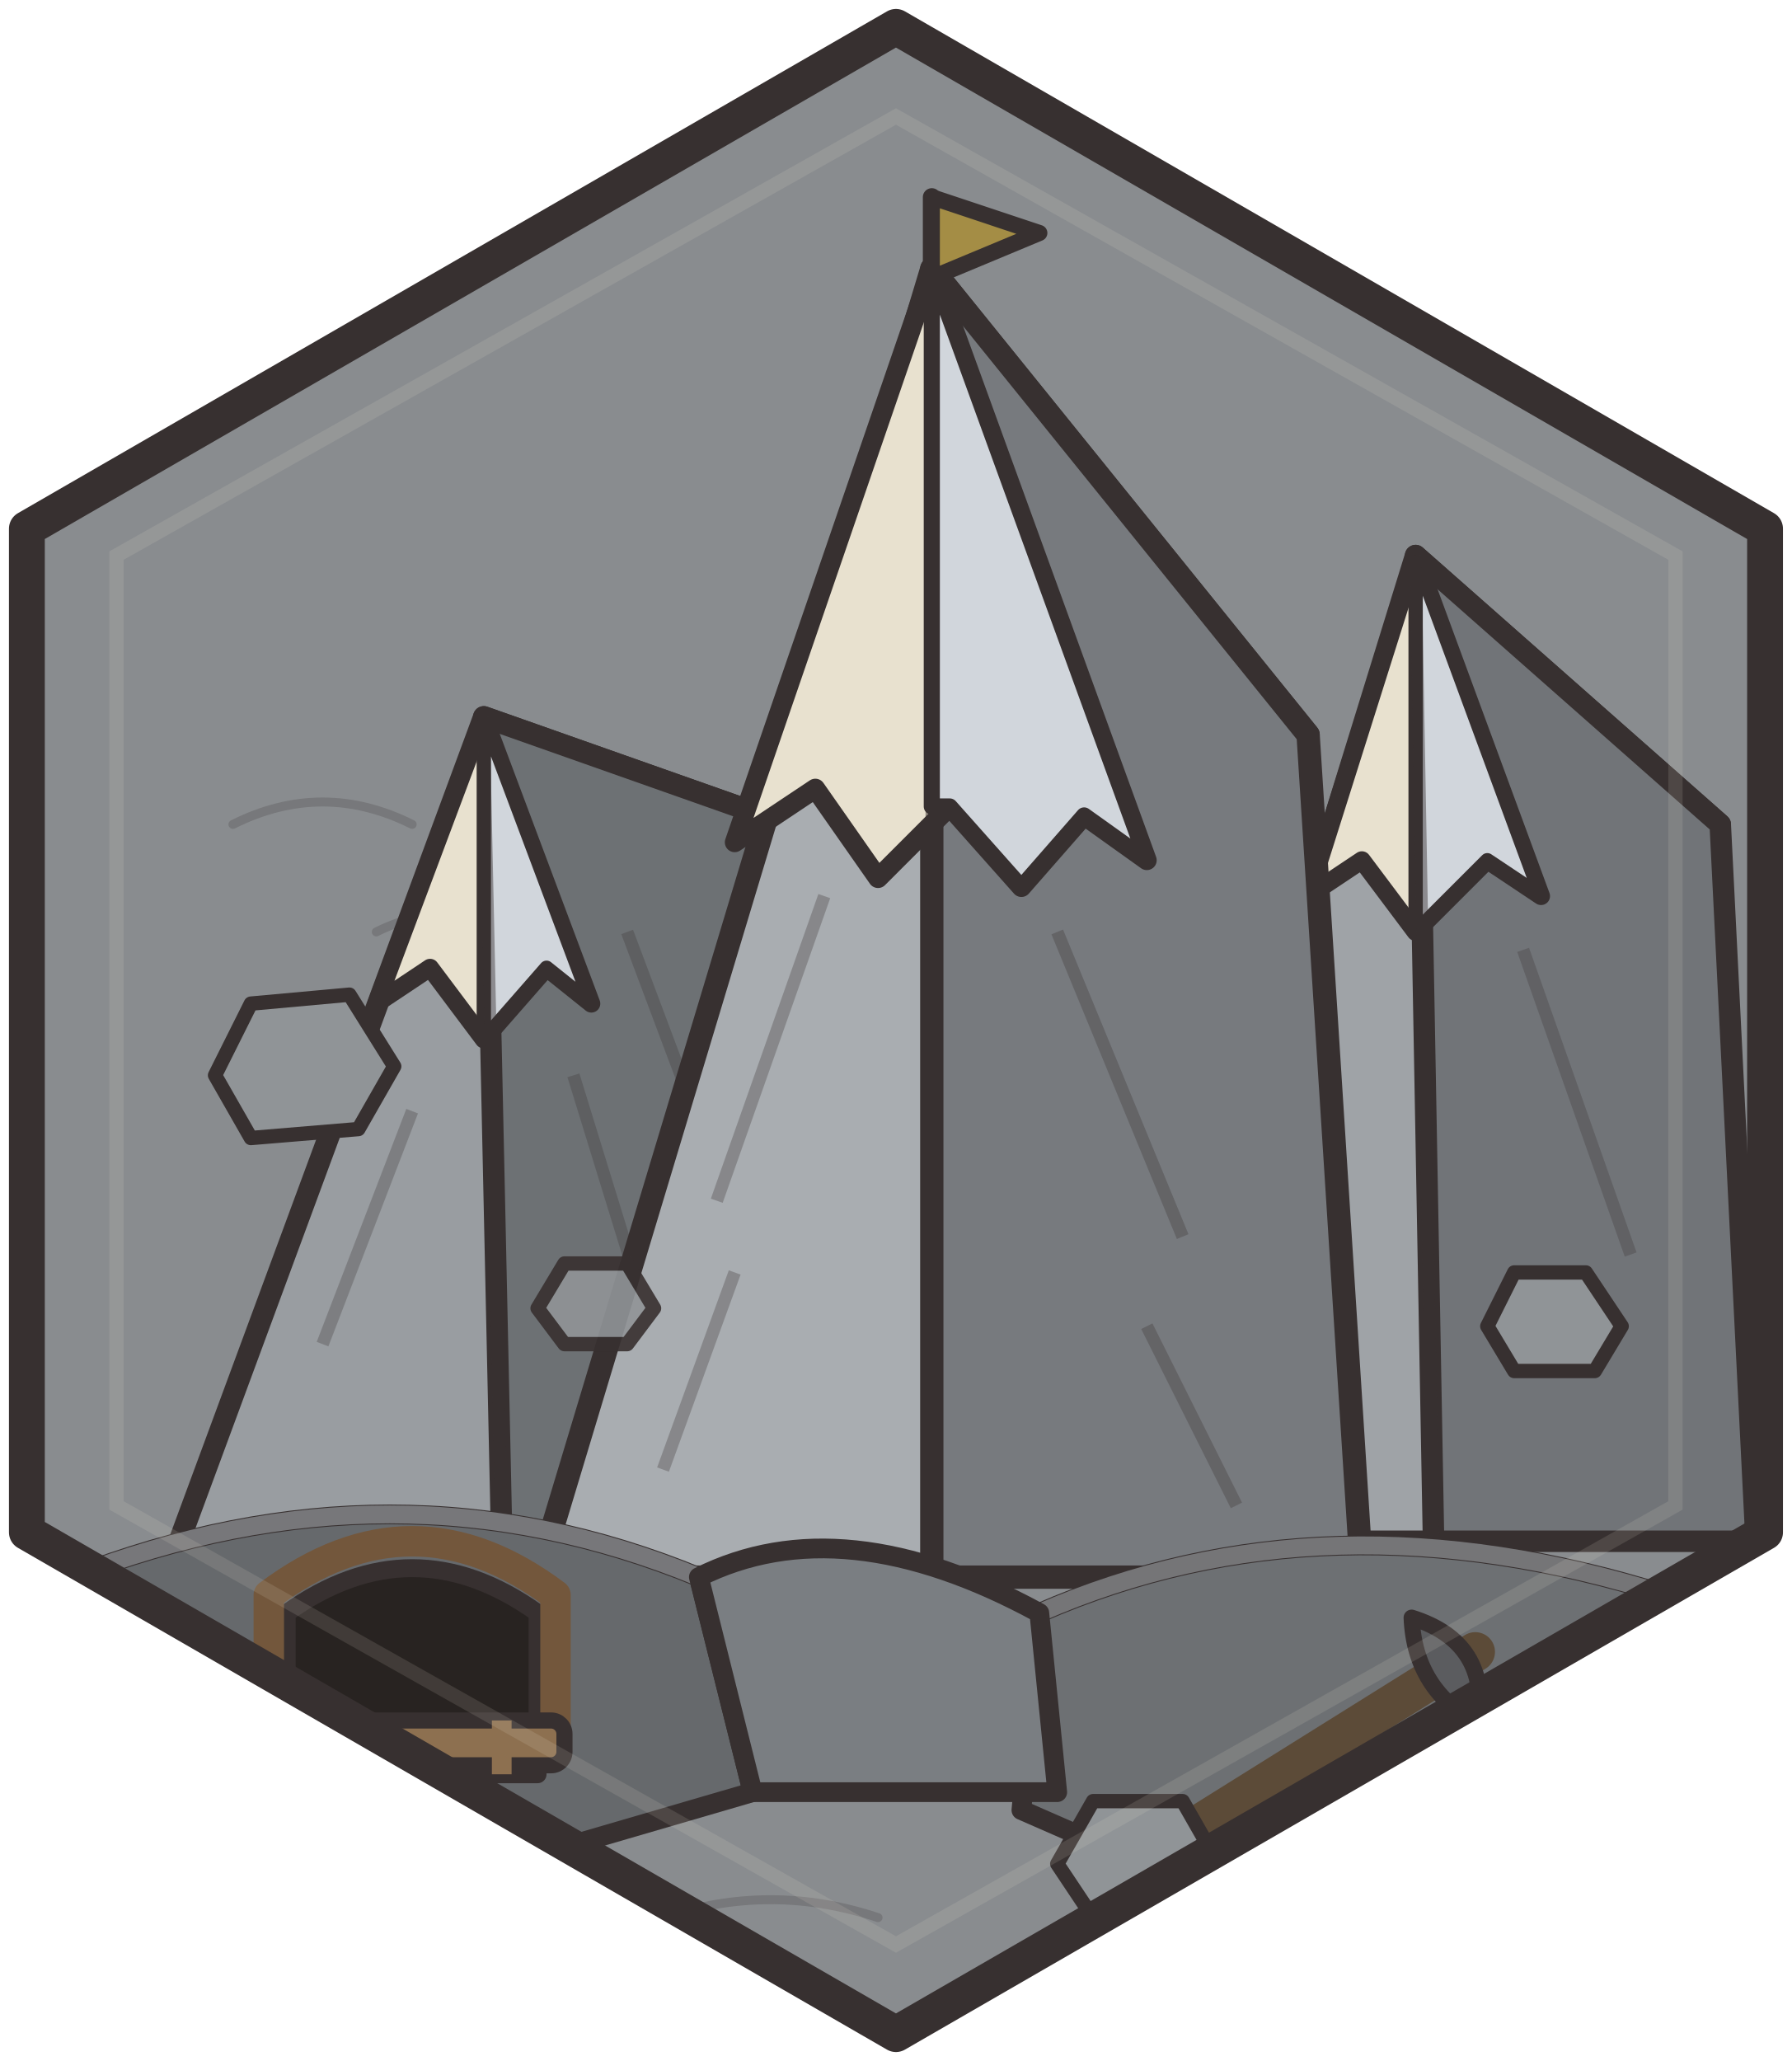
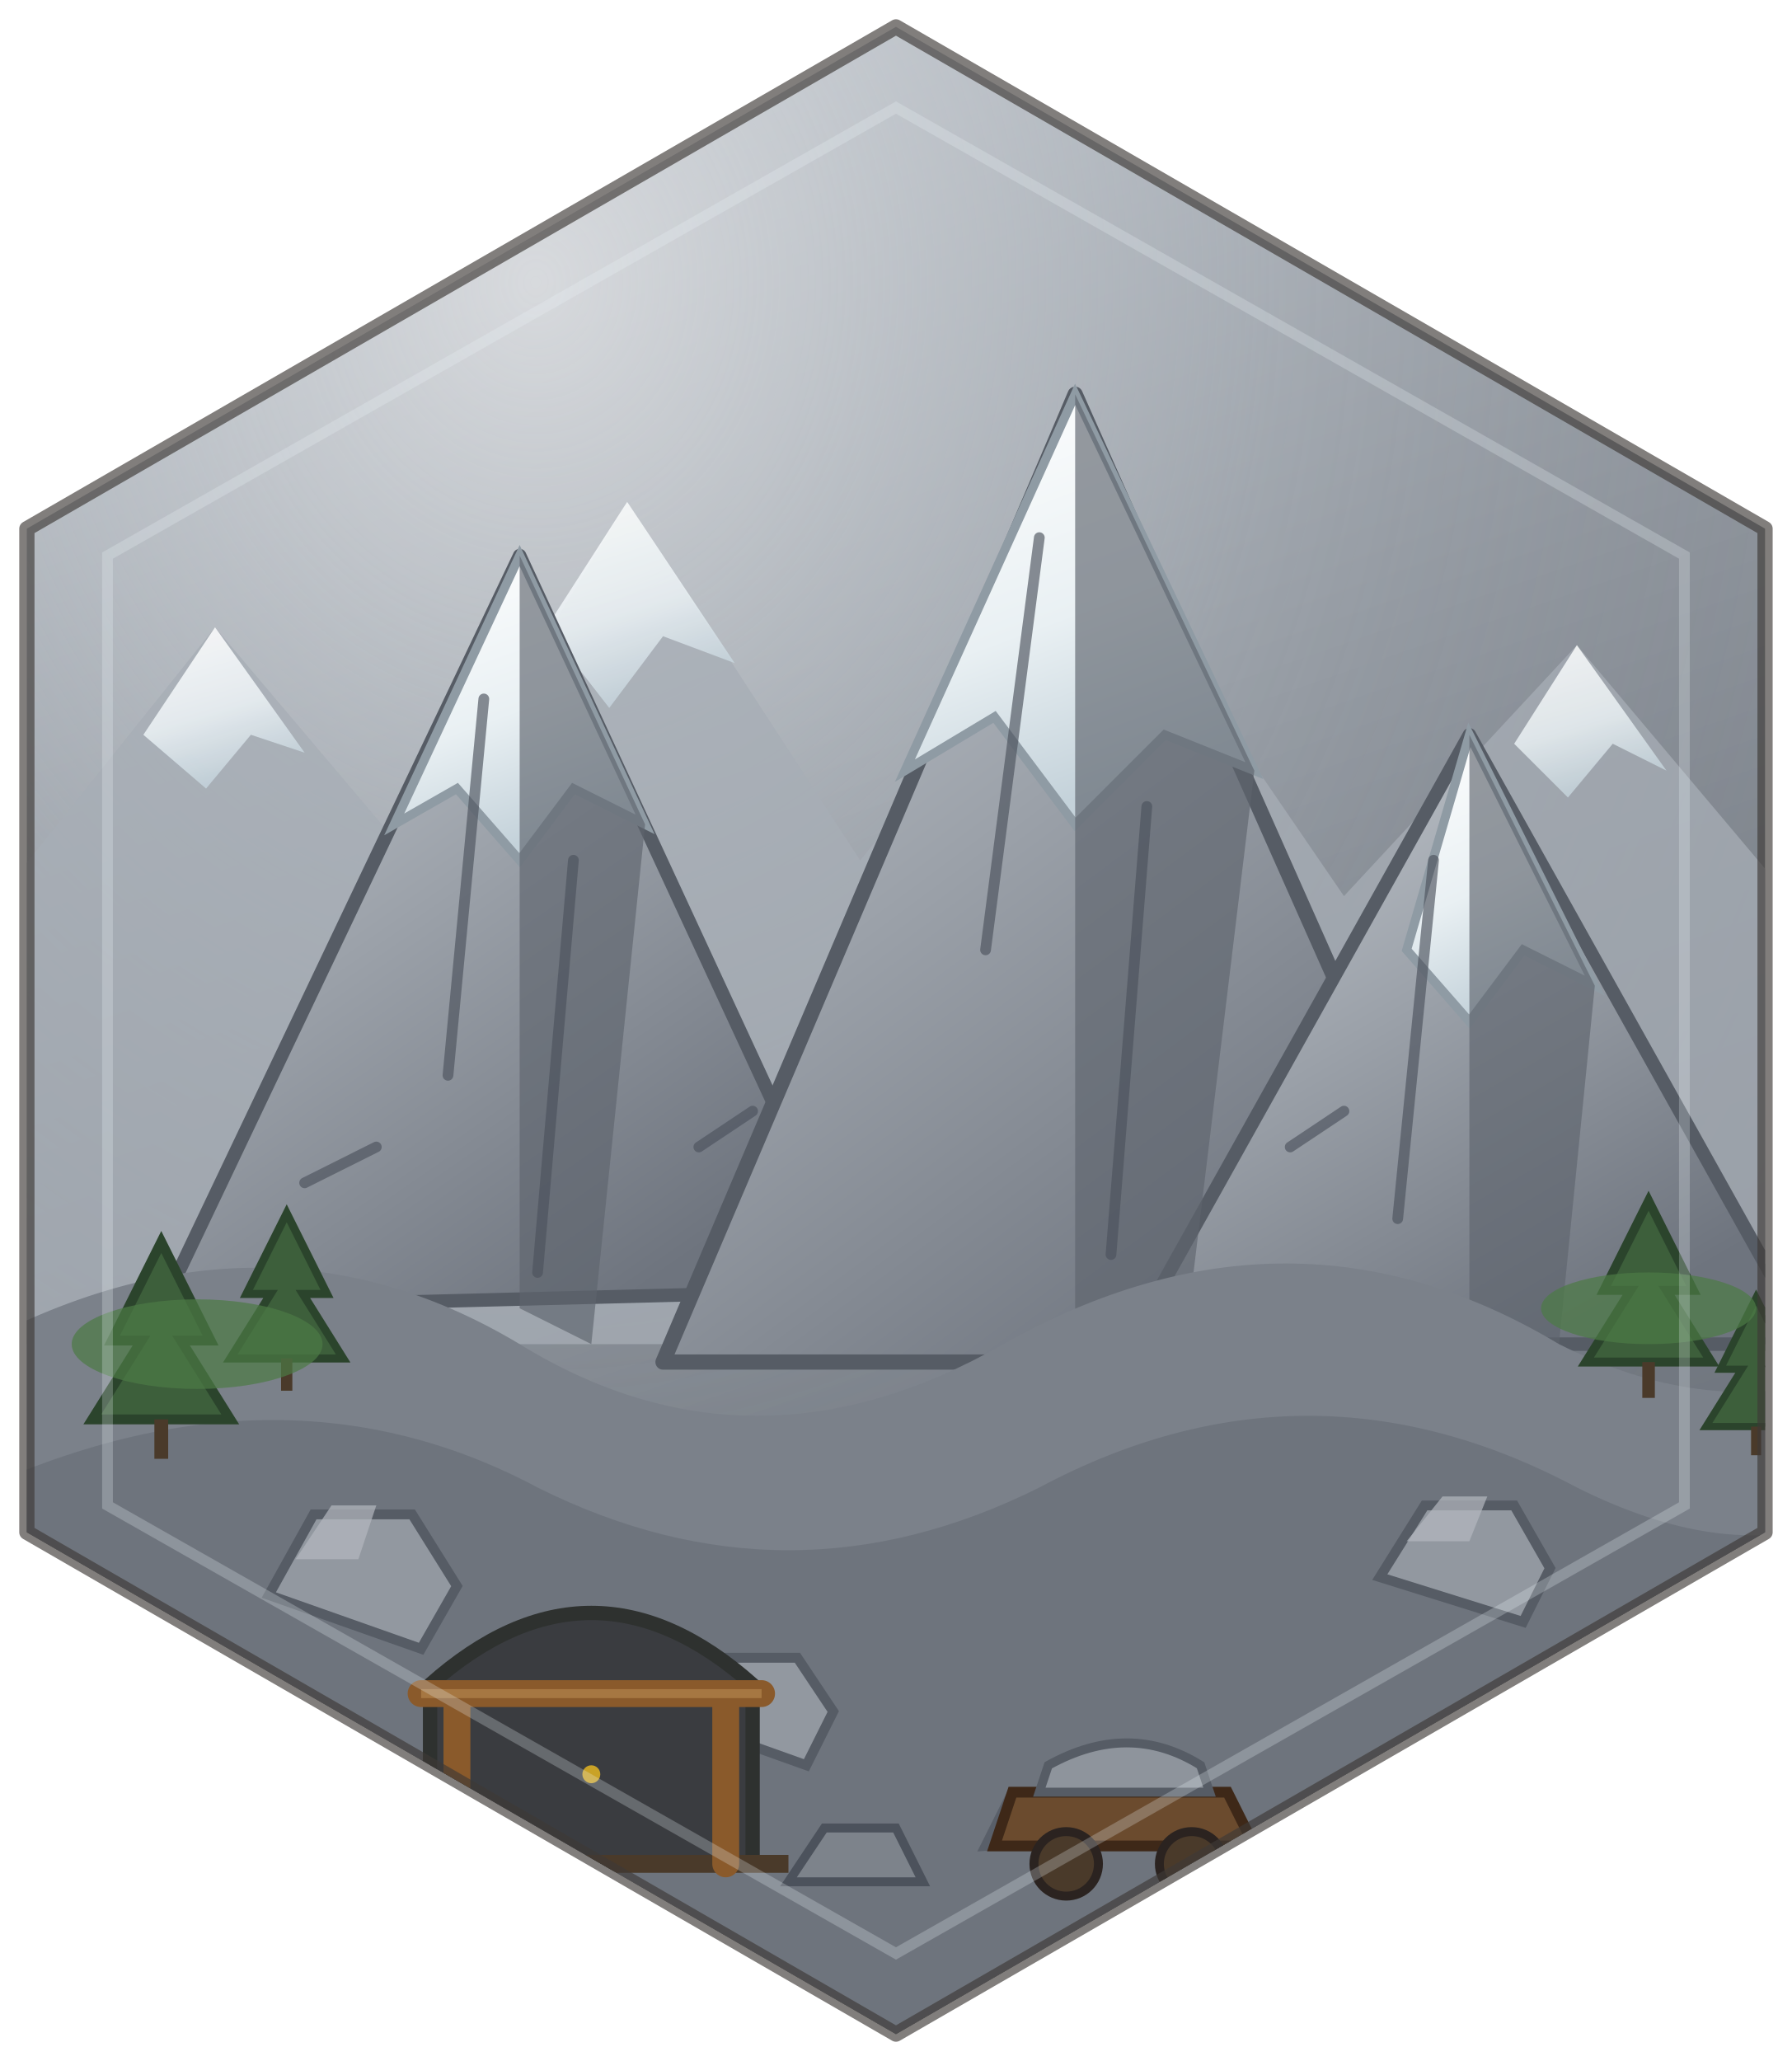
<svg xmlns="http://www.w3.org/2000/svg" viewBox="0 0 200 230">
  <defs>
    <clipPath id="hex">
      <path d="M100 3 L197 59 L197 171 L100 227 L3 171 L3 59 Z" />
    </clipPath>
+     <linearGradient id="stone" x1="0" y1="0" x2="0.3" y2="1">
+       <stop offset="0" stop-color="#B9BEC5" />
+       <stop offset=".5" stop-color="#8E949C" />
+       <stop offset="1" stop-color="#686E77" />
+     </linearGradient>
+     <radialGradient id="sun" cx="30%" cy="14%" r="82%">
+       <stop offset="0" stop-color="#FFFFFF" stop-opacity=".55" />
+       <stop offset=".5" stop-color="#DCE4EA" stop-opacity=".16" />
+       <stop offset="1" stop-color="#3E444D" stop-opacity="0" />
+     </radialGradient>
+     <linearGradient id="peak" x1="0" y1="0" x2="0.65" y2="1">
+       <stop offset="0" stop-color="#C7CCD2" />
+       <stop offset=".5" stop-color="#9BA1A9" />
+       <stop offset="1" stop-color="#6E747E" />
+     </linearGradient>
+     <linearGradient id="snow" x1="0" y1="0" x2="0.3" y2="1">
+       <stop offset="0" stop-color="#FFFFFF" />
+       <stop offset=".6" stop-color="#E9F0F3" />
+       <stop offset="1" stop-color="#C4D2DA" />
+     </linearGradient>
+     <g id="pine-small">
+       <path d="M0 -14 L5 -4 L2 -4 L7 4 L-7 4 L-2 -4 L-5 -4 Z" fill="#3D5F3B" stroke="#2B442C" stroke-width="1" />
+       <path d="M0 4 v4" stroke="#4A3A2A" stroke-width="1.4" />
+     </g>
  </defs>
  <g clip-path="url(#hex)">
-     <rect width="200" height="230" fill="#898C8F" />
-     <g stroke="#373030" fill="none" opacity=".22" stroke-linecap="round">
-       <path d="M26 92 q10 -5 20 0 M42 104 q8 -4 16 0 M140 104 q10 -5 20 0" />
-       <path d="M16 186 q12 -4 24 0 M150 196 q12 -4 24 0 M74 214 q12 -4 24 0" />
+     <rect width="200" height="230" fill="url(#stone)" />
+     <rect width="200" height="230" fill="url(#sun)" />
+     <path d="M-8 110 L24 70 L46 96 L70 56 L96 96 L124 62 L150 100 L176 72 L208 110 V150 H-8 Z" fill="#A7ADB5" opacity=".75" />
+     <g fill="url(#snow)">
+       <path d="M24 70 L34 84 L28 82 L23 88 L16 82 Z" opacity=".9" />
+       <path d="M70 56 L82 74 L74 71 L68 79 L61 70 Z" opacity=".9" />
+       <path d="M124 62 L136 80 L128 77 L122 85 L115 76 Z" opacity=".9" />
+       <path d="M176 72 L186 86 L180 83 L175 89 L169 83 Z" opacity=".85" />
    </g>
-     <g stroke="#373030" stroke-linejoin="round">
-       <path d="M54 80 L20 172 L56 172 L88 92 Z" fill="#999DA1" stroke-width="2.4" />
-       <path d="M54 80 L88 92 L92 172 L56 172 Z" fill="#6D7174" stroke-width="2.4" />
-       <path d="M54 80 L42 112 L48 108 L54 116 L61 108 L66 112 Z" fill="#E8E1CF" stroke-width="2" />
-       <path d="M54 80 L66 112 L61 108 L54 116 L54 80 Z" fill="#D1D6DC" stroke-width="1.6" />
-       <path d="M54 80 L56 172" stroke-width="1.3" opacity=".45" />
-       <path d="M64 120 l8 26 M70 104 l12 32 M46 124 l-10 26" stroke-width="1.4" opacity=".28" fill="none" />
+     <g stroke="#565C65" stroke-linejoin="round">
+       <path d="M18 146 L58 62 L96 144 Z" fill="url(#peak)" stroke-width="1.5" />
+       <path d="M74 152 L120 44 L168 152 Z" fill="url(#peak)" stroke-width="1.7" />
+       <path d="M126 150 L164 82 L202 150 Z" fill="url(#peak)" stroke-width="1.5" />
    </g>
-     <g stroke="#373030" stroke-linejoin="round">
-       <path d="M158 62 L124 172 L160 172 L192 92 Z" fill="#9FA3A7" stroke-width="2.4" />
-       <path d="M158 62 L192 92 L196 172 L160 172 Z" fill="#717478" stroke-width="2.4" />
-       <path d="M158 62 L146 100 L152 96 L158 104 L166 96 L172 100 Z" fill="#E8E1CF" stroke-width="2" />
-       <path d="M158 62 L172 100 L166 96 L158 104 L158 62 Z" fill="#D1D6DC" stroke-width="1.6" />
-       <path d="M158 62 L160 172" stroke-width="1.3" opacity=".45" />
-       <path d="M146 110 l-12 34 M170 106 l12 34" stroke-width="1.4" opacity=".28" fill="none" />
+     <g fill="url(#snow)" stroke="#8F9BA4" stroke-width="1">
+       <path d="M58 62 L72 92 L64 88 L58 96 L51 88 L44 92 Z" />
+       <path d="M120 44 L140 86 L130 82 L120 92 L111 80 L101 86 Z" />
+       <path d="M164 82 L178 110 L170 106 L164 114 L157 106 Z" />
    </g>
-     <g stroke="#373030" stroke-linejoin="round">
-       <path d="M104 30 L60 176 L104 176 L146 82 Z" fill="#A9ADB1" stroke-width="2.6" />
-       <path d="M104 30 L146 82 L152 176 L104 176 Z" fill="#777A7E" stroke-width="2.6" />
-       <path d="M104 30 L82 94 L91 88 L98 98 L106 90 L114 99 L121 91 L128 96 Z" fill="#E8E1CF" stroke-width="2.2" />
-       <path d="M104 30 L128 96 L121 91 L114 99 L106 90 L104 90 Z" fill="#D1D6DC" stroke-width="1.8" />
-       <path d="M104 30 L104 176" stroke="#373030" stroke-width="1.4" opacity=".5" />
-       <path d="M92 100 l-12 34 M118 104 l14 34 M82 142 l-8 22 M128 148 l10 20" stroke="#373030" stroke-width="1.4" opacity=".3" fill="none" />
-       <path d="M104 30 v-8" stroke-width="2" stroke-linecap="round" />
+     <g fill="#5E646D" opacity=".65">
+       <path d="M58 62 L72 92 L66 150 L58 146 Z" />
+       <path d="M120 44 L140 86 L132 152 L120 148 Z" />
+       <path d="M164 82 L178 110 L174 150 L164 146 Z" />
    </g>
-     <path d="M104 22 l12 4 l-12 5 Z" fill="#A48D45" stroke="#373030" stroke-width="1.8" stroke-linejoin="round" />
-     <g stroke="#373030" stroke-linejoin="round">
-       <path d="M8 176 Q44 162 78 176 L84 200 L36 214 L8 202 Z" fill="#66696C" stroke-width="2.2" />
-       <path d="M8 176 Q44 162 78 176" fill="none" stroke="#999DA1" stroke-width="2" opacity=".65" />
-       <path d="M116 180 Q148 166 186 178 L194 204 L146 216 L114 202 Z" fill="#6D7073" stroke-width="2.2" />
-       <path d="M116 180 Q148 166 186 178" fill="none" stroke="#9FA3A7" stroke-width="2" opacity=".6" />
-       <path d="M78 176 Q94 168 116 180 L118 200 L84 200 Z" fill="#7A7E82" stroke-width="2.2" />
+     <g fill="none" stroke="#4C525C" stroke-width="1.2" opacity=".65" stroke-linecap="round">
+       <path d="M54 78 L50 120 M64 96 L60 142 M116 60 L110 106 M128 90 L124 140 M160 96 L156 136" />
+       <path d="M34 132 L42 128 M78 128 L84 124 M144 128 L150 124" />
    </g>
-     <g transform="translate(46 186)" stroke="#373030" stroke-linejoin="round">
-       <path d="M-14 12 v-18 q14 -10 28 0 v18 Z" fill="#282321" stroke-width="2" />
-       <path d="M-16 10 v-18 q16 -12 32 0 v18" fill="none" stroke="#73573C" stroke-width="3.4" />
-       <rect x="-17" y="6" width="34" height="5" rx="1.5" fill="#8D7050" stroke-width="1.8" />
-       <path d="M-10 12 v-6 M10 12 v-6" stroke="#8D7050" stroke-width="2.2" />
-       <path d="M-8 18 l4 -3 M0 20 l4 -3 M8 18 l4 -3" stroke="#373030" stroke-width="1.4" opacity=".5" fill="none" />
+     <path d="M-6 152 Q28 132 58 150 Q84 166 112 150 Q144 132 174 150 Q190 158 204 154 V230 H-6 Z" fill="#7B818A" />
+     <path d="M-6 168 Q30 150 60 166 Q88 180 116 166 Q146 150 176 166 Q192 174 204 170 V230 H-6 Z" fill="#6E747D" />
+     <g fill="#9298A0" stroke="#565C65" stroke-width="1.1">
+       <path d="M30 178 l5 -9 l11 0 l5 8 l-4 7 Z" />
+       <path d="M76 192 l4 -7 l9 0 l4 6 l-3 6 Z" />
+       <path d="M154 176 l5 -8 l10 0 l4 7 l-3 6 Z" />
+       <path d="M110 206 l3 -6 l8 0 l3 5 Z" opacity=".85" />
    </g>
-     <g transform="translate(146 196) rotate(-32)" stroke="#373030" stroke-linejoin="round">
-       <path d="M-20 0 H22" stroke="#5C4B38" stroke-width="4.4" stroke-linecap="round" />
-       <path d="M18 -7 q6 7 0 14 q-4 -7 0 -14 Z" fill="#5B5C5F" stroke-width="1.8" />
-       <path d="M-22 0 q-4 0 -4 -5 q6 1 8 3" fill="#5B5C5F" stroke-width="1.8" />
+     <g fill="#B3B8BF" opacity=".7">
+       <path d="M33 174 l4 -6 l5 0 l-2 6 Z" />
+       <path d="M157 172 l4 -5 l5 0 l-2 5 Z" />
    </g>
-     <g fill="#909497" stroke="#373030" stroke-width="1.6" stroke-linejoin="round">
-       <path d="M24 120 l4 -8 l11 -1 l5 8 l-4 7 l-12 1 Z" />
-       <path d="M166 148 l3 -6 l8 0 l4 6 l-3 5 l-9 0 Z" />
-       <path d="M118 208 l4 -7 l10 0 l4 7 l-4 6 l-10 0 Z" />
-       <path d="M60 146 l3 -5 l7 0 l3 5 l-3 4 l-7 0 Z" opacity=".9" />
+     <g transform="translate(66 196)">
+       <path d="M-18 12 V-8 Q0 -24 18 -8 V12 Z" fill="#3A3C40" stroke="#2E312F" stroke-width="1.6" />
+       <path d="M-22 12 H22" stroke="#4A3A2A" stroke-width="2" />
+       <path d="M-15 12 V-6 M15 12 V-6 M-19 -7 H19" stroke="#8A5A2B" stroke-width="3" stroke-linecap="round" />
+       <path d="M-19 -7 H19" stroke="#B98B52" stroke-width="1" opacity=".6" />
+       <circle cx="0" cy="2" r="1" fill="#C9A227" />
+       <g fill="#7D838B" stroke="#4C525C" stroke-width="1">
+         <path d="M-32 14 l4 -7 l9 0 l4 6 l-3 5 Z" />
+         <path d="M22 14 l4 -6 l8 0 l3 6 Z" />
+       </g>
    </g>
-     <path d="M100 13 L187 62 L187 168 L100 217 L13 168 L13 62 Z" fill="none" stroke="#E8E1CF" stroke-width="1.6" opacity=".13" />
+     <g transform="translate(126 200)">
+       <path d="M-13 0 H11 L14 6 H-15 Z" fill="#6B4B2E" stroke="#3E2818" stroke-width="1.2" />
+       <circle cx="-7" cy="8" r="3.6" fill="#4A3A2A" stroke="#2B2320" stroke-width="1" />
+       <circle cx="7" cy="8" r="3.6" fill="#4A3A2A" stroke="#2B2320" stroke-width="1" />
+       <path d="M-9 -3 Q0 -8 8 -3 L9 0 H-10 Z" fill="#8E949C" stroke="#565C65" stroke-width="1" />
+     </g>
+     <use href="#pine-small" transform="translate(18 154) scale(1.1)" />
+     <use href="#pine-small" transform="translate(32 148) scale(.9)" />
+     <use href="#pine-small" transform="translate(184 148) scale(1.0)" />
+     <use href="#pine-small" transform="translate(196 156) scale(.8)" />
+     <g fill="#4C7A45" opacity=".7">
+       <ellipse cx="22" cy="150" rx="14" ry="5" />
+       <ellipse cx="184" cy="146" rx="12" ry="4" />
+     </g>
+     <path d="M100 12 L188 62 L188 168 L100 218 L12 168 L12 62 Z" fill="none" stroke="#EAF2F6" stroke-width="1.2" opacity=".25" />
  </g>
-   <path d="M100 3 L197 59 L197 171 L100 227 L3 171 L3 59 Z" fill="none" stroke="#373030" stroke-width="4" stroke-linejoin="round" />
+   <path d="M100 3 L197 59 L197 171 L100 227 L3 171 L3 59 Z" fill="none" stroke="#3E3A36" stroke-width="1.7" stroke-opacity=".65" stroke-linejoin="round" />
</svg>
